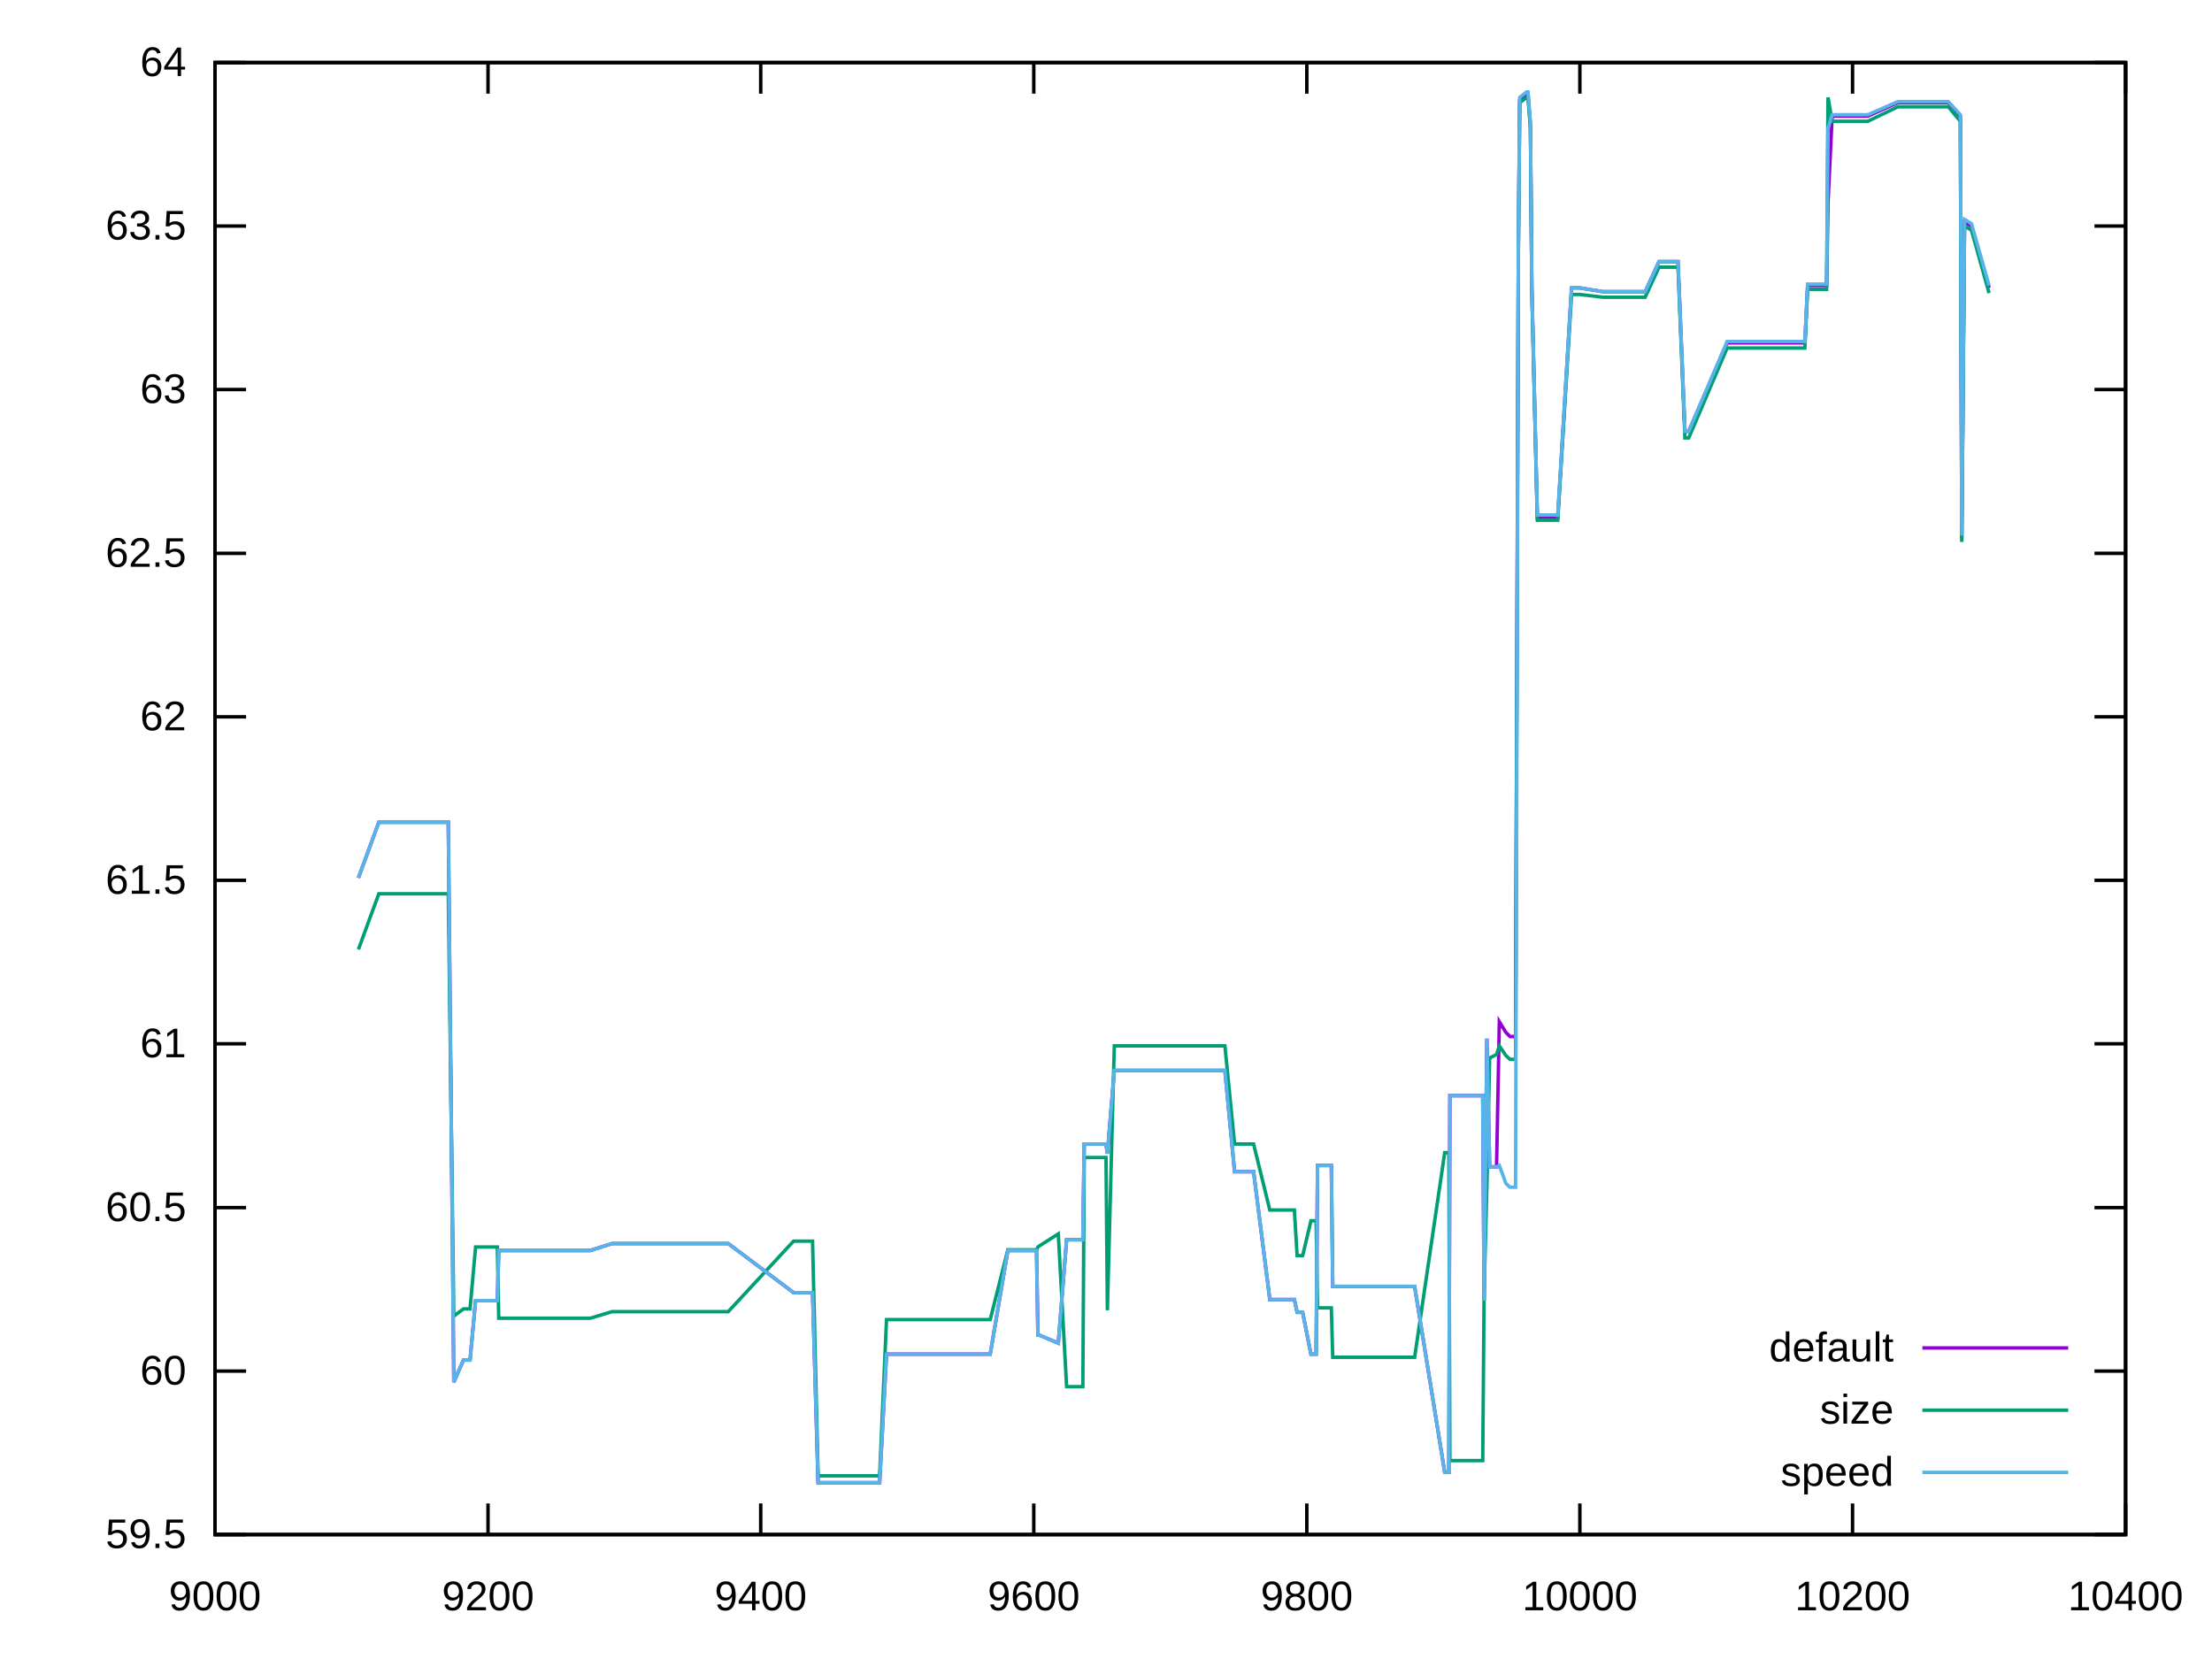
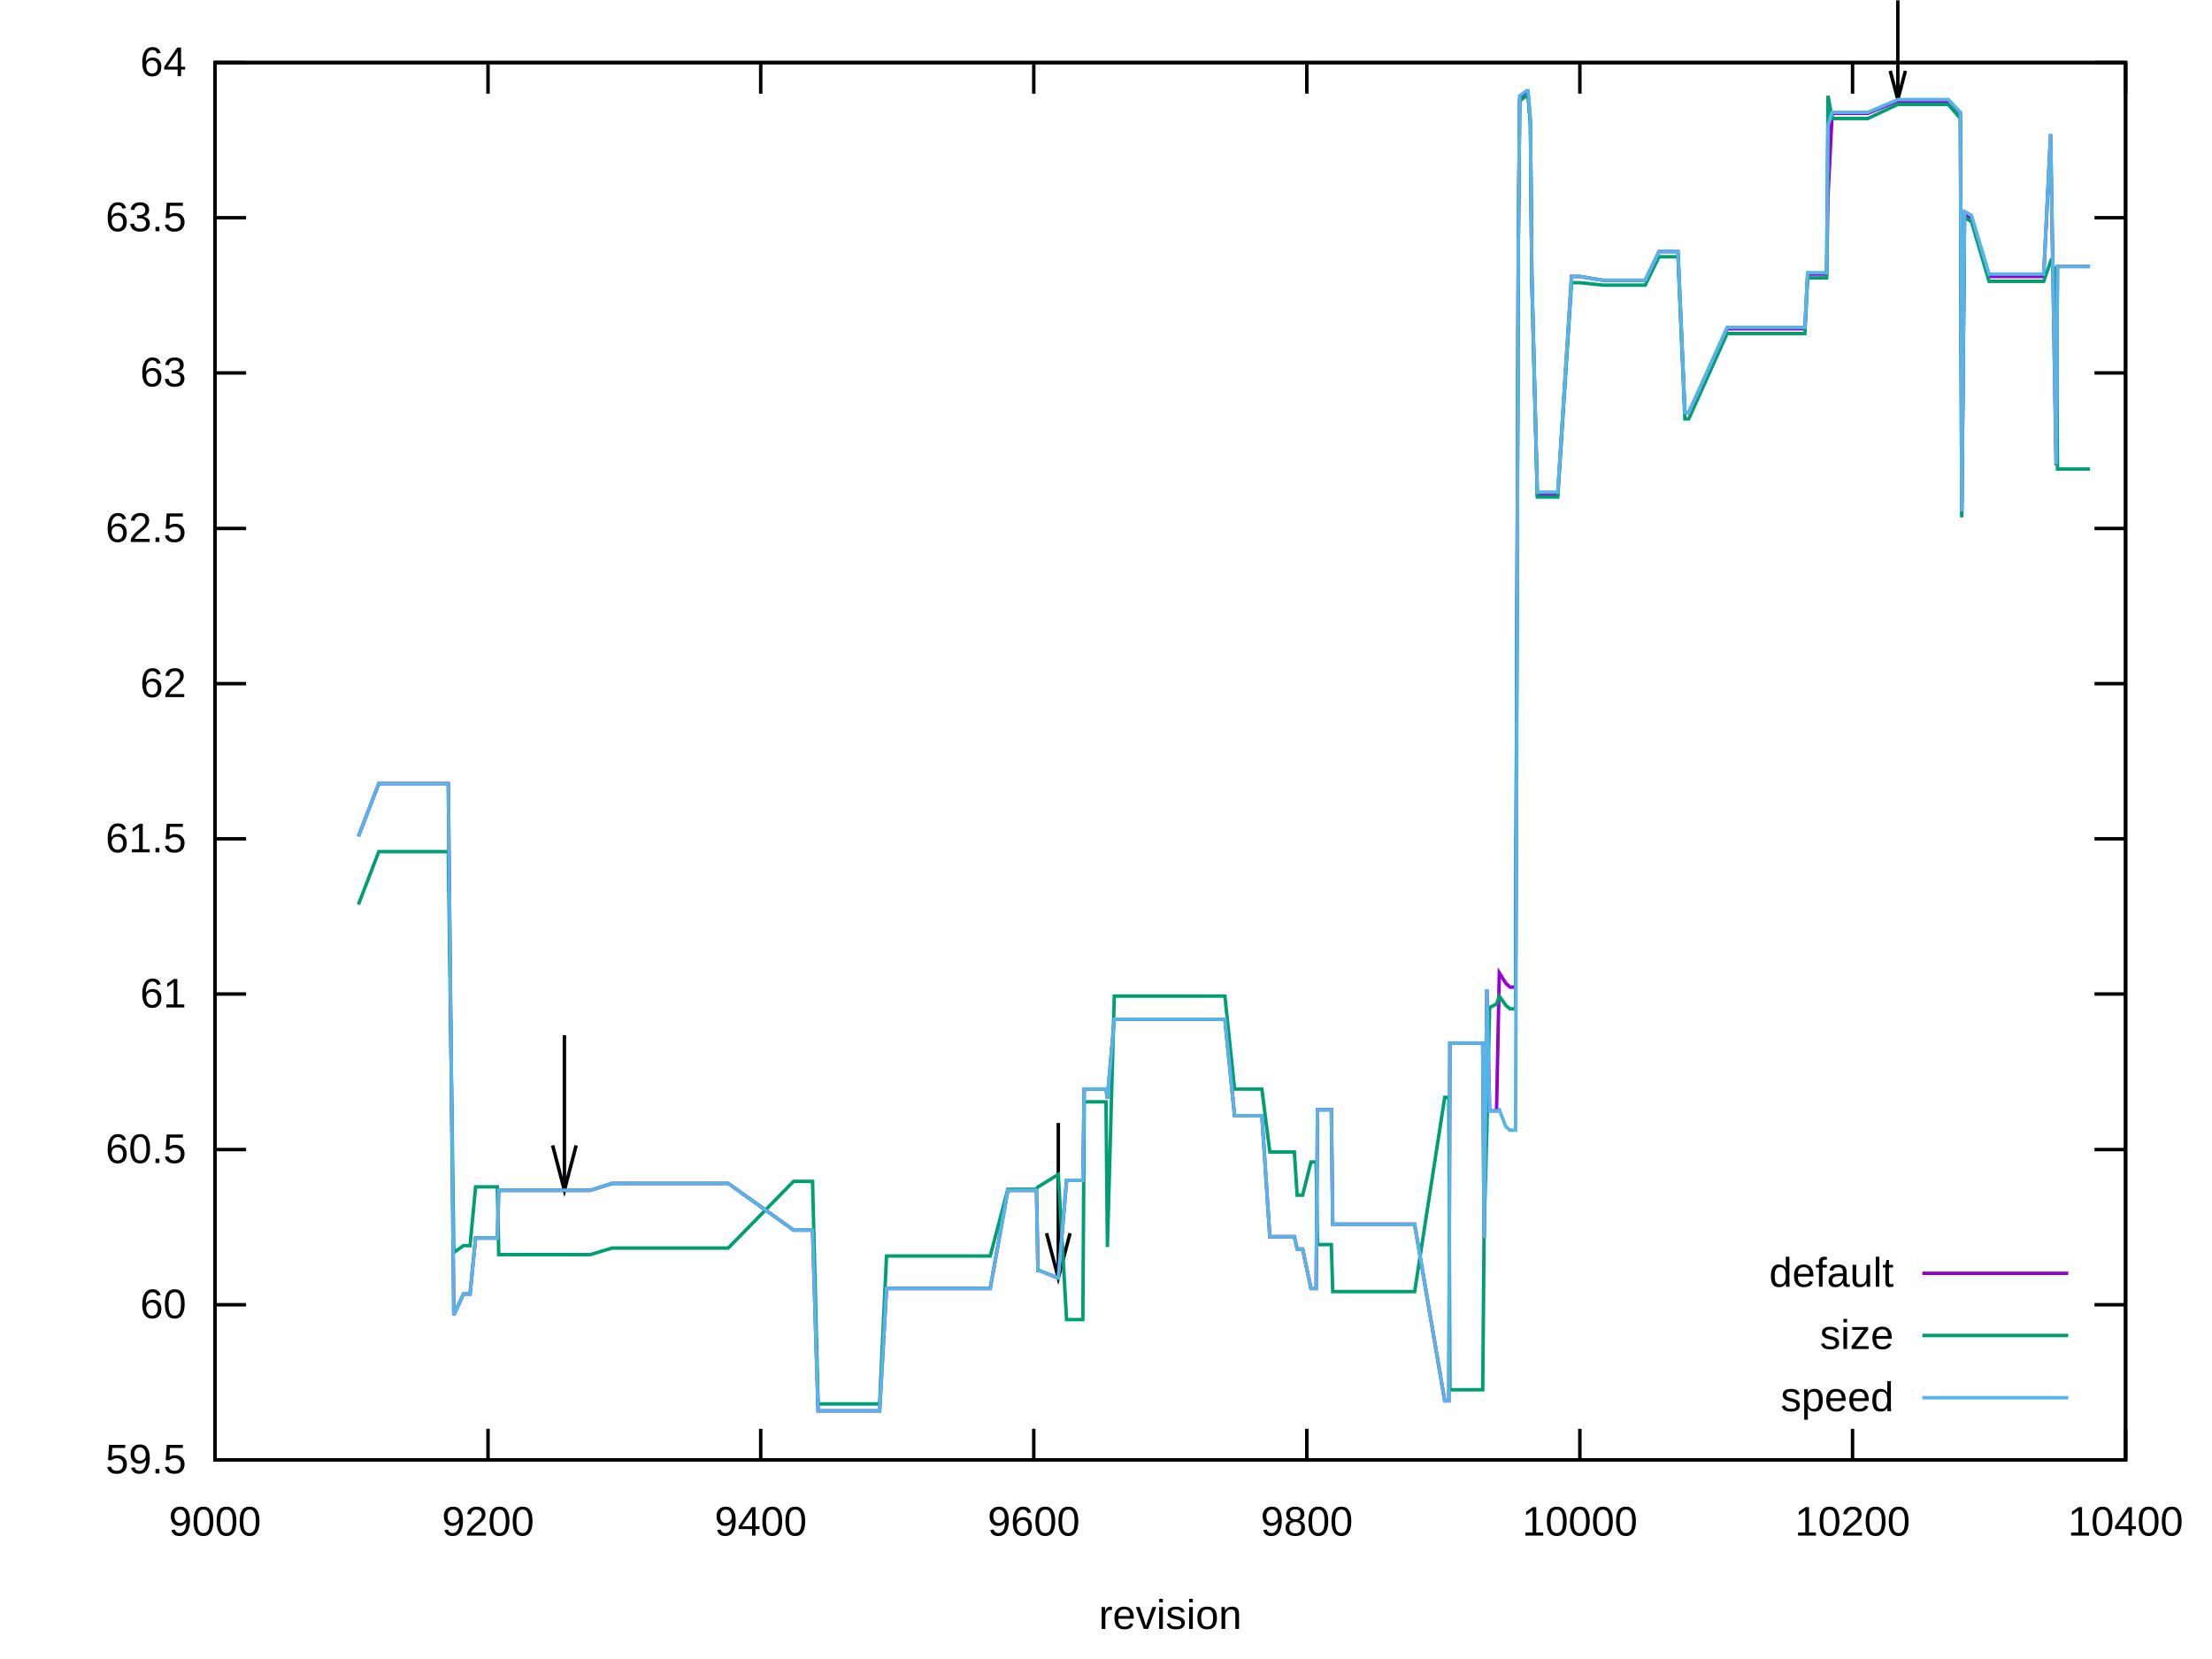
<svg xmlns="http://www.w3.org/2000/svg" xmlns:xlink="http://www.w3.org/1999/xlink" width="640" height="480" viewBox="0 0 640 480">
  <g id="gnuplot_canvas">
    <rect x="0" y="0" width="640" height="480" fill="none" />
    <defs>
      <circle id="gpDot" r="0.5" stroke-width="0.5" />
      <path id="gpPt0" stroke-width="0.222" stroke="currentColor" d="M-1,0 h2 M0,-1 v2" />
      <path id="gpPt1" stroke-width="0.222" stroke="currentColor" d="M-1,-1 L1,1 M1,-1 L-1,1" />
      <path id="gpPt2" stroke-width="0.222" stroke="currentColor" d="M-1,0 L1,0 M0,-1 L0,1 M-1,-1 L1,1 M-1,1 L1,-1" />
      <rect id="gpPt3" stroke-width="0.222" stroke="currentColor" x="-1" y="-1" width="2" height="2" />
      <rect id="gpPt4" stroke-width="0.222" stroke="currentColor" fill="currentColor" x="-1" y="-1" width="2" height="2" />
      <circle id="gpPt5" stroke-width="0.222" stroke="currentColor" cx="0" cy="0" r="1" />
      <use xlink:href="#gpPt5" id="gpPt6" fill="currentColor" stroke="none" />
      <path id="gpPt7" stroke-width="0.222" stroke="currentColor" d="M0,-1.33 L-1.33,0.67 L1.33,0.67 z" />
      <use xlink:href="#gpPt7" id="gpPt8" fill="currentColor" stroke="none" />
      <use xlink:href="#gpPt7" id="gpPt9" stroke="currentColor" transform="rotate(180)" />
      <use xlink:href="#gpPt9" id="gpPt10" fill="currentColor" stroke="none" />
      <use xlink:href="#gpPt3" id="gpPt11" stroke="currentColor" transform="rotate(45)" />
      <use xlink:href="#gpPt11" id="gpPt12" fill="currentColor" stroke="none" />
      <path id="gpPt13" stroke-width="0.222" stroke="currentColor" d="M0,1.330 L1.265,0.411 L0.782,-1.067 L-0.782,-1.076 L-1.265,0.411 z" />
      <use xlink:href="#gpPt13" id="gpPt14" fill="currentColor" stroke="none" />
      <filter id="textbox" filterUnits="objectBoundingBox" x="0" y="0" height="1" width="1">
        <feFlood flood-color="white" flood-opacity="1" result="bgnd" />
        <feComposite in="SourceGraphic" in2="bgnd" operator="atop" />
      </filter>
      <filter id="greybox" filterUnits="objectBoundingBox" x="0" y="0" height="1" width="1">
        <feFlood flood-color="lightgrey" flood-opacity="1" result="grey" />
        <feComposite in="SourceGraphic" in2="grey" operator="atop" />
      </filter>
    </defs>
    <g fill="none" color="white" stroke="currentColor" stroke-width="1.00" stroke-linecap="butt" stroke-linejoin="miter">
</g>
    <g fill="none" color="black" stroke="currentColor" stroke-width="1.00" stroke-linecap="butt" stroke-linejoin="miter">
-       <path stroke="black" d="M62.2,444.0 L71.2,444.0 M615.0,444.0 L606.0,444.0  " />
-       <g transform="translate(53.9,447.9)" stroke="none" fill="black" font-family="Arial" font-size="12.00" text-anchor="end">
+       <path stroke="black" d="M62.2,422.4 L71.2,422.4 M615.0,422.4 L606.0,422.4  " />
+       <g transform="translate(53.9,426.3)" stroke="none" fill="black" font-family="Arial" font-size="12.00" text-anchor="end">
        <text>
          <tspan font-family="Arial"> 59.5</tspan>
        </text>
      </g>
    </g>
    <g fill="none" color="black" stroke="currentColor" stroke-width="1.00" stroke-linecap="butt" stroke-linejoin="miter">
-       <path stroke="black" d="M62.2,396.7 L71.2,396.7 M615.0,396.7 L606.0,396.7  " />
-       <g transform="translate(53.9,400.6)" stroke="none" fill="black" font-family="Arial" font-size="12.00" text-anchor="end">
+       <path stroke="black" d="M62.2,377.5 L71.2,377.5 M615.0,377.5 L606.0,377.5  " />
+       <g transform="translate(53.9,381.4)" stroke="none" fill="black" font-family="Arial" font-size="12.00" text-anchor="end">
        <text>
          <tspan font-family="Arial"> 60</tspan>
        </text>
      </g>
    </g>
    <g fill="none" color="black" stroke="currentColor" stroke-width="1.00" stroke-linecap="butt" stroke-linejoin="miter">
-       <path stroke="black" d="M62.2,349.4 L71.2,349.4 M615.0,349.4 L606.0,349.4  " />
-       <g transform="translate(53.9,353.3)" stroke="none" fill="black" font-family="Arial" font-size="12.00" text-anchor="end">
+       <path stroke="black" d="M62.2,332.6 L71.2,332.6 M615.0,332.6 L606.0,332.6  " />
+       <g transform="translate(53.9,336.5)" stroke="none" fill="black" font-family="Arial" font-size="12.00" text-anchor="end">
        <text>
          <tspan font-family="Arial"> 60.5</tspan>
        </text>
      </g>
    </g>
    <g fill="none" color="black" stroke="currentColor" stroke-width="1.00" stroke-linecap="butt" stroke-linejoin="miter">
-       <path stroke="black" d="M62.2,302.0 L71.2,302.0 M615.0,302.0 L606.0,302.0  " />
-       <g transform="translate(53.9,305.9)" stroke="none" fill="black" font-family="Arial" font-size="12.00" text-anchor="end">
+       <path stroke="black" d="M62.2,287.6 L71.2,287.6 M615.0,287.6 L606.0,287.6  " />
+       <g transform="translate(53.9,291.5)" stroke="none" fill="black" font-family="Arial" font-size="12.00" text-anchor="end">
        <text>
          <tspan font-family="Arial"> 61</tspan>
        </text>
      </g>
    </g>
    <g fill="none" color="black" stroke="currentColor" stroke-width="1.00" stroke-linecap="butt" stroke-linejoin="miter">
-       <path stroke="black" d="M62.2,254.7 L71.2,254.7 M615.0,254.7 L606.0,254.7  " />
-       <g transform="translate(53.9,258.6)" stroke="none" fill="black" font-family="Arial" font-size="12.00" text-anchor="end">
+       <path stroke="black" d="M62.2,242.7 L71.2,242.7 M615.0,242.7 L606.0,242.7  " />
+       <g transform="translate(53.9,246.6)" stroke="none" fill="black" font-family="Arial" font-size="12.00" text-anchor="end">
        <text>
          <tspan font-family="Arial"> 61.5</tspan>
        </text>
      </g>
    </g>
    <g fill="none" color="black" stroke="currentColor" stroke-width="1.00" stroke-linecap="butt" stroke-linejoin="miter">
-       <path stroke="black" d="M62.2,207.4 L71.2,207.4 M615.0,207.4 L606.0,207.4  " />
-       <g transform="translate(53.9,211.3)" stroke="none" fill="black" font-family="Arial" font-size="12.00" text-anchor="end">
+       <path stroke="black" d="M62.2,197.8 L71.2,197.8 M615.0,197.8 L606.0,197.8  " />
+       <g transform="translate(53.9,201.7)" stroke="none" fill="black" font-family="Arial" font-size="12.00" text-anchor="end">
        <text>
          <tspan font-family="Arial"> 62</tspan>
        </text>
      </g>
    </g>
    <g fill="none" color="black" stroke="currentColor" stroke-width="1.00" stroke-linecap="butt" stroke-linejoin="miter">
-       <path stroke="black" d="M62.2,160.1 L71.2,160.1 M615.0,160.1 L606.0,160.1  " />
-       <g transform="translate(53.9,164.0)" stroke="none" fill="black" font-family="Arial" font-size="12.00" text-anchor="end">
+       <path stroke="black" d="M62.2,152.9 L71.2,152.9 M615.0,152.9 L606.0,152.9  " />
+       <g transform="translate(53.9,156.8)" stroke="none" fill="black" font-family="Arial" font-size="12.00" text-anchor="end">
        <text>
          <tspan font-family="Arial"> 62.5</tspan>
        </text>
      </g>
    </g>
    <g fill="none" color="black" stroke="currentColor" stroke-width="1.00" stroke-linecap="butt" stroke-linejoin="miter">
-       <path stroke="black" d="M62.2,112.7 L71.2,112.7 M615.0,112.7 L606.0,112.7  " />
-       <g transform="translate(53.9,116.6)" stroke="none" fill="black" font-family="Arial" font-size="12.00" text-anchor="end">
+       <path stroke="black" d="M62.2,107.9 L71.2,107.9 M615.0,107.9 L606.0,107.9  " />
+       <g transform="translate(53.9,111.8)" stroke="none" fill="black" font-family="Arial" font-size="12.00" text-anchor="end">
        <text>
          <tspan font-family="Arial"> 63</tspan>
        </text>
      </g>
    </g>
    <g fill="none" color="black" stroke="currentColor" stroke-width="1.00" stroke-linecap="butt" stroke-linejoin="miter">
-       <path stroke="black" d="M62.2,65.4 L71.2,65.4 M615.0,65.4 L606.0,65.4  " />
-       <g transform="translate(53.9,69.3)" stroke="none" fill="black" font-family="Arial" font-size="12.00" text-anchor="end">
+       <path stroke="black" d="M62.2,63.0 L71.2,63.0 M615.0,63.0 L606.0,63.0  " />
+       <g transform="translate(53.9,66.9)" stroke="none" fill="black" font-family="Arial" font-size="12.00" text-anchor="end">
        <text>
          <tspan font-family="Arial"> 63.5</tspan>
        </text>
      </g>
    </g>
    <g fill="none" color="black" stroke="currentColor" stroke-width="1.00" stroke-linecap="butt" stroke-linejoin="miter">
      <path stroke="black" d="M62.2,18.1 L71.2,18.1 M615.0,18.1 L606.0,18.1  " />
      <g transform="translate(53.9,22.0)" stroke="none" fill="black" font-family="Arial" font-size="12.00" text-anchor="end">
        <text>
          <tspan font-family="Arial"> 64</tspan>
        </text>
      </g>
    </g>
    <g fill="none" color="black" stroke="currentColor" stroke-width="1.00" stroke-linecap="butt" stroke-linejoin="miter">
-       <path stroke="black" d="M62.2,444.0 L62.2,435.0 M62.2,18.1 L62.2,27.1  " />
-       <g transform="translate(62.2,465.9)" stroke="none" fill="black" font-family="Arial" font-size="12.00" text-anchor="middle">
+       <path stroke="black" d="M62.2,422.4 L62.2,413.4 M62.2,18.1 L62.2,27.1  " />
+       <g transform="translate(62.2,444.3)" stroke="none" fill="black" font-family="Arial" font-size="12.00" text-anchor="middle">
        <text>
          <tspan font-family="Arial"> 9000</tspan>
        </text>
      </g>
    </g>
    <g fill="none" color="black" stroke="currentColor" stroke-width="1.00" stroke-linecap="butt" stroke-linejoin="miter">
-       <path stroke="black" d="M141.2,444.0 L141.2,435.0 M141.2,18.1 L141.2,27.1  " />
-       <g transform="translate(141.2,465.9)" stroke="none" fill="black" font-family="Arial" font-size="12.00" text-anchor="middle">
+       <path stroke="black" d="M141.2,422.4 L141.2,413.4 M141.2,18.1 L141.2,27.1  " />
+       <g transform="translate(141.2,444.3)" stroke="none" fill="black" font-family="Arial" font-size="12.00" text-anchor="middle">
        <text>
          <tspan font-family="Arial"> 9200</tspan>
        </text>
      </g>
    </g>
    <g fill="none" color="black" stroke="currentColor" stroke-width="1.00" stroke-linecap="butt" stroke-linejoin="miter">
-       <path stroke="black" d="M220.1,444.0 L220.1,435.0 M220.1,18.1 L220.1,27.1  " />
-       <g transform="translate(220.1,465.9)" stroke="none" fill="black" font-family="Arial" font-size="12.00" text-anchor="middle">
+       <path stroke="black" d="M220.1,422.4 L220.1,413.4 M220.1,18.1 L220.1,27.1  " />
+       <g transform="translate(220.1,444.3)" stroke="none" fill="black" font-family="Arial" font-size="12.00" text-anchor="middle">
        <text>
          <tspan font-family="Arial"> 9400</tspan>
        </text>
      </g>
    </g>
    <g fill="none" color="black" stroke="currentColor" stroke-width="1.00" stroke-linecap="butt" stroke-linejoin="miter">
-       <path stroke="black" d="M299.1,444.0 L299.1,435.0 M299.1,18.1 L299.1,27.1  " />
-       <g transform="translate(299.1,465.9)" stroke="none" fill="black" font-family="Arial" font-size="12.00" text-anchor="middle">
+       <path stroke="black" d="M299.1,422.4 L299.1,413.4 M299.1,18.1 L299.1,27.1  " />
+       <g transform="translate(299.1,444.3)" stroke="none" fill="black" font-family="Arial" font-size="12.00" text-anchor="middle">
        <text>
          <tspan font-family="Arial"> 9600</tspan>
        </text>
      </g>
    </g>
    <g fill="none" color="black" stroke="currentColor" stroke-width="1.00" stroke-linecap="butt" stroke-linejoin="miter">
-       <path stroke="black" d="M378.1,444.0 L378.1,435.0 M378.1,18.1 L378.1,27.1  " />
-       <g transform="translate(378.1,465.9)" stroke="none" fill="black" font-family="Arial" font-size="12.00" text-anchor="middle">
+       <path stroke="black" d="M378.1,422.4 L378.1,413.4 M378.1,18.1 L378.1,27.1  " />
+       <g transform="translate(378.1,444.3)" stroke="none" fill="black" font-family="Arial" font-size="12.00" text-anchor="middle">
        <text>
          <tspan font-family="Arial"> 9800</tspan>
        </text>
      </g>
    </g>
    <g fill="none" color="black" stroke="currentColor" stroke-width="1.00" stroke-linecap="butt" stroke-linejoin="miter">
-       <path stroke="black" d="M457.1,444.0 L457.1,435.0 M457.1,18.1 L457.1,27.1  " />
-       <g transform="translate(457.1,465.9)" stroke="none" fill="black" font-family="Arial" font-size="12.00" text-anchor="middle">
+       <path stroke="black" d="M457.1,422.4 L457.1,413.4 M457.1,18.1 L457.1,27.1  " />
+       <g transform="translate(457.1,444.3)" stroke="none" fill="black" font-family="Arial" font-size="12.00" text-anchor="middle">
        <text>
          <tspan font-family="Arial"> 10000</tspan>
        </text>
      </g>
    </g>
    <g fill="none" color="black" stroke="currentColor" stroke-width="1.00" stroke-linecap="butt" stroke-linejoin="miter">
-       <path stroke="black" d="M536.0,444.0 L536.0,435.0 M536.0,18.1 L536.0,27.1  " />
-       <g transform="translate(536.0,465.9)" stroke="none" fill="black" font-family="Arial" font-size="12.00" text-anchor="middle">
+       <path stroke="black" d="M536.0,422.4 L536.0,413.4 M536.0,18.1 L536.0,27.1  " />
+       <g transform="translate(536.0,444.3)" stroke="none" fill="black" font-family="Arial" font-size="12.00" text-anchor="middle">
        <text>
          <tspan font-family="Arial"> 10200</tspan>
        </text>
      </g>
    </g>
    <g fill="none" color="black" stroke="currentColor" stroke-width="1.00" stroke-linecap="butt" stroke-linejoin="miter">
-       <path stroke="black" d="M615.0,444.0 L615.0,435.0 M615.0,18.1 L615.0,27.1  " />
-       <g transform="translate(615.0,465.9)" stroke="none" fill="black" font-family="Arial" font-size="12.00" text-anchor="middle">
+       <path stroke="black" d="M615.0,422.4 L615.0,413.4 M615.0,18.1 L615.0,27.1  " />
+       <g transform="translate(615.0,444.3)" stroke="none" fill="black" font-family="Arial" font-size="12.00" text-anchor="middle">
        <text>
          <tspan font-family="Arial"> 10400</tspan>
        </text>
      </g>
    </g>
    <g fill="none" color="black" stroke="currentColor" stroke-width="1.00" stroke-linecap="butt" stroke-linejoin="miter">
</g>
    <g fill="none" color="black" stroke="currentColor" stroke-width="1.00" stroke-linecap="butt" stroke-linejoin="miter">
-       <path stroke="black" d="M62.2,18.1 L62.2,444.0 L615.0,444.0 L615.0,18.1 L62.2,18.1 Z  " />
+       <path stroke="black" d="M62.2,18.1 L62.2,422.4 L615.0,422.4 L615.0,18.1 L62.2,18.1 Z  " />
+       <path stroke="black" d="M159.9,331.4 L163.3,344.4 L166.7,331.4 M163.3,299.5 L163.3,344.4 M302.8,356.8 L306.2,369.8 L309.6,356.8   M306.2,324.9 L306.2,369.8 M546.9,20.5 L549.1,28.8 L551.3,20.5 M549.1,0.1 L549.1,28.8  " />
+     </g>
+     <g fill="none" color="black" stroke="currentColor" stroke-width="1.00" stroke-linecap="butt" stroke-linejoin="miter">
+       <g transform="translate(338.6,471.3)" stroke="none" fill="black" font-family="Arial" font-size="12.00" text-anchor="middle">
+         <text>
+           <tspan font-family="Arial">revision</tspan>
+         </text>
+       </g>
    </g>
    <g fill="none" color="black" stroke="currentColor" stroke-width="1.00" stroke-linecap="butt" stroke-linejoin="miter">
</g>
    <g id="gnuplot_plot_1">
      <g fill="none" color="black" stroke="currentColor" stroke-width="1.00" stroke-linecap="butt" stroke-linejoin="miter">
-         <g transform="translate(547.9,393.9)" stroke="none" fill="black" font-family="Arial" font-size="12.00" text-anchor="end">
+         <g transform="translate(547.9,372.3)" stroke="none" fill="black" font-family="Arial" font-size="12.00" text-anchor="end">
          <text>
            <tspan font-family="Arial">default</tspan>
          </text>
        </g>
      </g>
      <g fill="none" color="black" stroke="currentColor" stroke-width="1.00" stroke-linecap="butt" stroke-linejoin="miter">
-         <path stroke="rgb(148,   0, 211)" d="M556.2,390.0 L598.4,390.0 M103.7,254.0 L109.6,237.9 L111.2,237.9 L112.3,237.9 L116.7,237.9 L124.2,237.9   L129.7,237.9 L131.3,399.9 L134.1,393.5 L136.0,393.5 L137.6,376.3 L138.4,376.3 L143.9,376.3 L144.3,361.8   L148.3,361.8 L154.2,361.8 L163.3,361.8 L170.8,361.8 L177.1,359.8 L183.4,359.8 L185.0,359.8 L188.2,359.8   L202.0,359.8 L210.7,359.8 L229.6,374.0 L235.1,374.0 L236.7,429.0 L237.9,429.0 L240.7,429.0 L244.2,429.0   L250.9,429.0 L254.5,429.0 L256.5,391.8 L256.9,391.8 L258.8,391.8 L267.9,391.8 L275.4,391.8 L279.4,391.8   L286.5,391.8 L291.6,361.8 L294.8,361.8 L297.5,361.8 L299.5,361.8 L299.9,361.8 L300.3,386.3 L300.7,386.3   L306.2,388.6 L308.6,358.7 L311.7,358.7 L312.9,358.7 L313.3,358.7 L313.7,331.0 L314.1,331.0 L314.9,331.0   L316.9,331.0 L317.3,331.0 L318.5,331.0 L319.3,331.0 L320.0,331.0 L320.4,333.8 L322.4,309.7 L323.6,309.7   L324.4,309.7 L324.8,309.7 L325.2,309.7 L330.3,309.7 L341.4,309.7 L350.4,309.7 L354.4,309.7 L357.2,339.0   L358.7,339.0 L362.7,339.0 L367.4,376.0 L371.8,376.0 L374.1,376.0 L374.5,376.0 L375.3,379.7 L376.9,379.7   L379.3,391.8 L380.8,391.8 L381.2,337.2 L384.0,337.2 L385.2,337.2 L385.6,372.2 L386.0,372.2 L389.9,372.2   L390.7,372.2 L392.3,372.2 L409.3,372.2 L418.0,426.0 L419.2,426.0 L419.5,317.0 L425.1,317.0 L427.8,317.0   L428.6,317.0 L429.0,317.0 L429.4,376.3 L430.2,300.5 L431.0,337.6 L433.0,337.6 L433.8,295.6 L435.7,298.7   L436.9,299.9 L438.5,299.9 L439.3,73.1 L439.7,29.0 L441.7,27.5 L442.1,27.5 L442.8,36.3 L443.2,83.3   L444.8,149.8 L447.6,149.8 L450.7,149.8 L454.7,83.3 L455.9,83.3 L457.1,83.3 L463.8,84.4 L476.0,84.4   L480.0,75.7 L484.3,75.7 L485.5,75.7 L487.5,124.8 L488.6,124.8 L499.7,99.2 L506.0,99.2 L515.1,99.2   L521.4,99.2 L522.2,99.2 L523.0,82.6 L525.8,82.6 L528.5,82.6 L528.9,58.6 L530.1,33.6 L532.9,33.6   L539.6,33.6 L540.4,33.6 L549.1,29.7 L550.6,29.7 L551.8,29.7 L563.7,29.7 L567.2,33.6 L567.6,155.7   L568.4,64.3 L570.4,65.4 L575.5,83.3  " />
+         <path stroke="rgb(148,   0, 211)" d="M556.2,368.4 L598.4,368.4 M103.7,242.0 L109.6,226.7 L111.2,226.7 L112.3,226.7 L116.7,226.7 L124.2,226.7   L129.7,226.7 L131.3,380.5 L134.1,374.4 L136.0,374.4 L137.6,358.2 L138.4,358.2 L143.9,358.2 L144.3,344.4   L148.3,344.4 L154.2,344.4 L163.3,344.4 L170.8,344.4 L177.1,342.4 L183.4,342.4 L185.0,342.4 L188.2,342.4   L202.0,342.4 L210.7,342.4 L229.6,355.9 L235.1,355.9 L236.7,408.2 L237.9,408.2 L240.7,408.2 L244.2,408.2   L250.9,408.2 L254.5,408.2 L256.5,372.8 L256.9,372.8 L258.8,372.8 L267.9,372.8 L275.4,372.8 L279.4,372.8   L286.5,372.8 L291.6,344.4 L294.8,344.4 L297.5,344.4 L299.5,344.4 L299.9,344.4 L300.3,367.6 L300.7,367.6   L306.2,369.8 L308.6,341.5 L311.7,341.5 L312.9,341.5 L313.3,341.5 L313.7,315.1 L314.1,315.1 L314.9,315.1   L316.9,315.1 L317.3,315.1 L318.5,315.1 L319.3,315.1 L320.0,315.1 L320.4,317.8 L322.4,294.9 L323.6,294.9   L324.4,294.9 L324.8,294.9 L325.2,294.9 L330.3,294.9 L341.4,294.9 L350.4,294.9 L354.4,294.9 L357.2,322.8   L358.7,322.8 L362.7,322.8 L363.9,322.8 L364.3,322.8 L364.7,322.8 L365.1,322.8 L367.4,357.8 L371.8,357.8   L374.1,357.8 L374.5,357.8 L375.3,361.4 L376.9,361.4 L379.3,372.8 L380.8,372.8 L381.2,321.1 L384.0,321.1   L385.2,321.1 L385.6,354.2 L386.0,354.2 L389.9,354.2 L390.7,354.2 L392.3,354.2 L409.3,354.2 L418.0,405.3   L419.2,405.3 L419.5,301.8 L425.1,301.8 L427.8,301.8 L428.6,301.8 L429.0,301.8 L429.4,358.2 L430.2,286.2   L431.0,321.4 L433.0,321.4 L433.8,281.5 L435.7,284.5 L436.9,285.6 L438.5,285.6 L439.3,70.3 L439.7,28.4   L441.7,27.0 L442.1,27.0 L442.8,35.4 L443.2,80.0 L444.8,143.1 L447.6,143.1 L450.7,143.1 L454.7,80.0   L455.9,80.0 L457.1,80.0 L463.8,81.1 L476.0,81.1 L480.0,72.8 L484.3,72.8 L485.5,72.8 L487.5,119.4   L488.6,119.4 L499.7,95.1 L506.0,95.1 L515.1,95.1 L521.4,95.1 L522.2,95.1 L523.0,79.3 L525.8,79.3   L528.5,79.3 L528.9,56.6 L530.1,32.8 L532.9,32.8 L539.6,32.8 L540.4,32.8 L549.1,29.2 L550.6,29.2   L551.8,29.2 L563.7,29.2 L567.2,32.8 L567.6,148.7 L568.4,61.9 L570.4,63.0 L575.5,80.0 L577.5,80.0   L579.5,80.0 L581.0,80.0 L591.3,80.0 L593.3,39.0 L594.9,134.6 L595.3,77.1 L601.6,77.1 L602.0,77.1   L604.7,77.1  " />
      </g>
    </g>
    <g id="gnuplot_plot_2">
      <g fill="none" color="black" stroke="currentColor" stroke-width="1.00" stroke-linecap="butt" stroke-linejoin="miter">
-         <g transform="translate(547.9,411.9)" stroke="none" fill="black" font-family="Arial" font-size="12.00" text-anchor="end">
+         <g transform="translate(547.9,390.3)" stroke="none" fill="black" font-family="Arial" font-size="12.00" text-anchor="end">
          <text>
            <tspan font-family="Arial">size</tspan>
          </text>
        </g>
      </g>
      <g fill="none" color="black" stroke="currentColor" stroke-width="1.00" stroke-linecap="butt" stroke-linejoin="miter">
-         <path stroke="rgb(  0, 158, 115)" d="M556.2,408.0 L598.4,408.0 M103.7,274.7 L109.6,258.6 L111.2,258.6 L112.3,258.6 L116.7,258.6 L124.2,258.6   L129.7,258.6 L131.3,380.8 L134.1,378.7 L136.0,378.7 L137.6,360.8 L138.4,360.8 L143.9,360.8 L144.3,381.4   L148.3,381.4 L154.2,381.4 L163.3,381.4 L170.8,381.4 L177.1,379.5 L183.4,379.5 L185.0,379.5 L188.2,379.5   L202.0,379.5 L210.7,379.5 L229.6,359.1 L235.1,359.1 L236.7,427.0 L237.9,427.0 L240.7,427.0 L244.2,427.0   L250.9,427.0 L254.5,427.0 L256.5,381.8 L256.9,381.8 L258.8,381.8 L267.9,381.8 L275.4,381.8 L279.4,381.8   L286.5,381.8 L291.6,361.6 L294.8,361.6 L297.5,361.6 L299.5,361.6 L299.9,361.6 L300.3,360.8 L300.7,360.5   L306.2,357.0 L308.6,401.2 L311.7,401.2 L312.9,401.2 L313.3,401.2 L313.7,334.9 L314.1,334.9 L314.9,334.9   L316.9,334.9 L317.3,334.9 L318.5,334.9 L319.3,334.9 L320.0,334.9 L320.4,379.1 L322.4,302.6 L323.6,302.6   L324.4,302.6 L324.8,302.6 L325.2,302.6 L330.3,302.6 L341.4,302.6 L350.4,302.6 L354.4,302.6 L357.2,331.0   L358.7,331.0 L362.7,331.0 L367.4,350.1 L371.8,350.1 L374.1,350.1 L374.5,350.1 L375.3,363.3 L376.9,363.3   L379.3,353.2 L380.8,353.2 L381.2,378.4 L384.0,378.4 L385.2,378.4 L385.6,392.7 L386.0,392.7 L389.9,392.7   L390.7,392.7 L392.3,392.7 L409.3,392.7 L418.0,333.5 L419.2,333.5 L419.5,422.6 L425.1,422.6 L427.8,422.6   L428.6,422.6 L429.0,422.6 L429.4,373.6 L430.2,343.5 L431.0,306.1 L433.0,305.1 L433.8,302.6 L435.7,305.4   L436.9,306.5 L438.5,306.5 L439.3,74.6 L439.7,29.7 L441.7,28.2 L442.1,28.2 L442.8,37.1 L443.2,84.1   L444.8,150.5 L447.6,150.5 L450.7,150.5 L454.7,85.2 L455.9,85.2 L457.1,85.2 L463.8,86.0 L476.0,86.0   L480.0,77.3 L484.3,77.3 L485.5,77.3 L487.5,126.7 L488.6,126.7 L499.7,100.7 L506.0,100.7 L515.1,100.7   L521.4,100.7 L522.2,100.7 L523.0,83.7 L525.8,83.7 L528.5,83.7 L528.9,28.2 L530.1,35.1 L532.9,35.1   L539.6,35.1 L540.4,35.1 L549.1,30.9 L550.6,30.9 L551.8,30.9 L563.7,30.9 L567.2,35.1 L567.6,156.8   L568.4,65.4 L570.4,66.6 L575.5,84.8  " />
+         <path stroke="rgb(  0, 158, 115)" d="M556.2,386.4 L598.4,386.4 M103.7,261.7 L109.6,246.4 L111.2,246.4 L112.3,246.4 L116.7,246.4 L124.2,246.4   L129.7,246.4 L131.3,362.4 L134.1,360.4 L136.0,360.4 L137.6,343.4 L138.4,343.4 L143.9,343.4 L144.3,363.0   L148.3,363.0 L154.2,363.0 L163.3,363.0 L170.8,363.0 L177.1,361.1 L183.4,361.1 L185.0,361.1 L188.2,361.1   L202.0,361.1 L210.7,361.1 L229.6,341.8 L235.1,341.8 L236.7,406.2 L237.9,406.2 L240.7,406.2 L244.2,406.2   L250.9,406.2 L254.5,406.2 L256.5,363.4 L256.9,363.4 L258.8,363.4 L267.9,363.4 L275.4,363.4 L279.4,363.4   L286.5,363.4 L291.6,344.1 L294.8,344.1 L297.5,344.1 L299.5,344.1 L299.9,344.1 L300.3,343.4 L300.7,343.2   L306.2,339.8 L308.6,381.8 L311.7,381.8 L312.9,381.8 L313.3,381.8 L313.7,318.8 L314.1,318.8 L314.9,318.8   L316.9,318.8 L317.3,318.8 L318.5,318.8 L319.3,318.8 L320.0,318.8 L320.4,360.8 L322.4,288.2 L323.6,288.2   L324.4,288.2 L324.8,288.2 L325.2,288.2 L330.3,288.2 L341.4,288.2 L350.4,288.2 L354.4,288.2 L357.2,315.1   L358.7,315.1 L362.7,315.1 L363.9,315.1 L364.3,315.1 L364.7,315.1 L365.1,315.1 L367.4,333.3 L371.8,333.3   L374.1,333.3 L374.5,333.3 L375.3,345.8 L376.9,345.8 L379.3,336.2 L380.8,336.2 L381.2,360.1 L384.0,360.1   L385.2,360.1 L385.6,373.7 L386.0,373.7 L389.9,373.7 L390.7,373.7 L392.3,373.7 L409.3,373.7 L418.0,317.5   L419.2,317.5 L419.5,402.1 L425.1,402.1 L427.8,402.1 L428.6,402.1 L429.0,402.1 L429.4,355.6 L430.2,327.0   L431.0,291.5 L433.0,290.5 L433.8,288.2 L435.7,290.9 L436.9,291.9 L438.5,291.9 L439.3,71.7 L439.7,29.2   L441.7,27.7 L442.1,27.7 L442.8,36.2 L443.2,80.7 L444.8,143.8 L447.6,143.8 L450.7,143.8 L454.7,81.8   L455.9,81.8 L457.1,81.8 L463.8,82.5 L476.0,82.5 L480.0,74.3 L484.3,74.3 L485.5,74.3 L487.5,121.2   L488.6,121.2 L499.7,96.5 L506.0,96.5 L515.1,96.5 L521.4,96.5 L522.2,96.5 L523.0,80.4 L525.8,80.4   L528.5,80.4 L528.9,27.7 L530.1,34.3 L532.9,34.3 L539.6,34.3 L540.4,34.3 L549.1,30.2 L550.6,30.2   L551.8,30.2 L563.7,30.2 L567.2,34.3 L567.6,149.7 L568.4,63.0 L570.4,64.1 L575.5,81.4 L577.5,81.4   L579.5,81.4 L581.0,81.4 L591.3,81.4 L593.3,75.7 L594.9,78.6 L595.3,135.7 L601.6,135.7 L602.0,135.7   L604.7,135.7  " />
      </g>
    </g>
    <g id="gnuplot_plot_3">
      <g fill="none" color="black" stroke="currentColor" stroke-width="1.00" stroke-linecap="butt" stroke-linejoin="miter">
-         <g transform="translate(547.9,429.9)" stroke="none" fill="black" font-family="Arial" font-size="12.00" text-anchor="end">
+         <g transform="translate(547.9,408.3)" stroke="none" fill="black" font-family="Arial" font-size="12.00" text-anchor="end">
          <text>
            <tspan font-family="Arial">speed</tspan>
          </text>
        </g>
      </g>
      <g fill="none" color="black" stroke="currentColor" stroke-width="1.00" stroke-linecap="butt" stroke-linejoin="miter">
-         <path stroke="rgb( 86, 180, 233)" d="M556.2,426.0 L598.4,426.0 M103.7,254.0 L109.6,237.9 L111.2,237.9 L112.3,237.9 L116.7,237.9 L124.2,237.9   L129.7,237.9 L131.3,399.9 L134.1,393.5 L136.0,393.5 L137.6,376.3 L138.4,376.3 L143.9,376.3 L144.3,361.8   L148.3,361.8 L154.2,361.8 L163.3,361.8 L170.8,361.8 L177.1,359.8 L183.4,359.8 L185.0,359.8 L188.2,359.8   L202.0,359.8 L210.7,359.8 L229.6,374.0 L235.1,374.0 L236.7,429.0 L237.9,429.0 L240.7,429.0 L244.2,429.0   L250.9,429.0 L254.5,429.0 L256.5,391.8 L256.9,391.8 L258.8,391.8 L267.9,391.8 L275.4,391.8 L279.4,391.8   L286.5,391.8 L291.6,361.8 L294.8,361.8 L297.5,361.8 L299.5,361.8 L299.9,361.8 L300.3,386.3 L300.7,386.3   L306.2,388.6 L308.6,358.7 L311.7,358.7 L312.9,358.7 L313.3,358.7 L313.7,331.0 L314.1,331.0 L314.9,331.0   L316.9,331.0 L317.3,331.0 L318.5,331.0 L319.3,331.0 L320.0,331.0 L320.4,333.8 L322.4,309.7 L323.6,309.7   L324.4,309.7 L324.8,309.7 L325.2,309.7 L330.3,309.7 L341.4,309.7 L350.4,309.7 L354.4,309.7 L357.2,339.0   L358.7,339.0 L362.7,339.0 L367.4,376.0 L371.8,376.0 L374.1,376.0 L374.5,376.0 L375.3,379.7 L376.9,379.7   L379.3,391.8 L380.8,391.8 L381.2,337.2 L384.0,337.2 L385.2,337.2 L385.6,372.2 L386.0,372.2 L389.9,372.2   L390.7,372.2 L392.3,372.2 L409.3,372.2 L418.0,426.0 L419.2,426.0 L419.5,317.0 L425.1,317.0 L427.8,317.0   L428.6,317.0 L429.0,317.0 L429.4,376.3 L430.2,300.5 L431.0,337.6 L433.0,337.6 L433.8,337.2 L435.7,342.4   L436.9,343.5 L438.5,343.5 L439.3,73.1 L439.7,28.2 L441.7,26.6 L442.1,26.6 L442.8,35.5 L443.2,82.6   L444.8,149.0 L447.6,149.0 L450.7,149.0 L454.7,83.3 L455.9,83.3 L457.1,83.3 L463.8,84.4 L476.0,84.4   L480.0,75.7 L484.3,75.7 L485.5,75.7 L487.5,124.8 L488.6,124.8 L499.7,98.8 L506.0,98.8 L515.1,98.8   L521.4,98.8 L522.2,98.8 L523.0,82.2 L525.8,82.2 L528.5,82.2 L528.9,37.1 L530.1,33.2 L532.9,33.2   L539.6,33.2 L540.4,33.2 L549.1,29.4 L550.6,29.4 L551.8,29.4 L563.7,29.4 L567.2,33.2 L567.6,155.0   L568.4,63.5 L570.4,64.7 L575.5,82.6  " />
+         <path stroke="rgb( 86, 180, 233)" d="M556.2,404.4 L598.4,404.4 M103.7,242.0 L109.6,226.7 L111.2,226.7 L112.3,226.7 L116.7,226.7 L124.2,226.7   L129.7,226.7 L131.3,380.5 L134.1,374.4 L136.0,374.4 L137.6,358.2 L138.4,358.2 L143.9,358.2 L144.3,344.4   L148.3,344.4 L154.2,344.4 L163.3,344.4 L170.8,344.4 L177.1,342.4 L183.4,342.4 L185.0,342.4 L188.2,342.4   L202.0,342.4 L210.7,342.4 L229.6,355.9 L235.1,355.9 L236.7,408.2 L237.9,408.2 L240.7,408.2 L244.2,408.2   L250.9,408.2 L254.5,408.2 L256.5,372.8 L256.9,372.8 L258.8,372.8 L267.9,372.8 L275.4,372.8 L279.4,372.8   L286.5,372.8 L291.6,344.4 L294.8,344.4 L297.5,344.4 L299.5,344.4 L299.9,344.4 L300.3,367.6 L300.7,367.6   L306.2,369.8 L308.6,341.5 L311.7,341.5 L312.9,341.5 L313.3,341.5 L313.7,315.1 L314.1,315.1 L314.9,315.1   L316.9,315.1 L317.3,315.1 L318.5,315.1 L319.3,315.1 L320.0,315.1 L320.4,317.8 L322.4,294.9 L323.6,294.9   L324.4,294.9 L324.8,294.9 L325.2,294.9 L330.3,294.9 L341.4,294.9 L350.4,294.9 L354.4,294.9 L357.2,322.8   L358.7,322.8 L362.7,322.8 L363.9,322.8 L364.3,322.8 L364.7,322.8 L365.1,322.8 L367.4,357.8 L371.8,357.8   L374.1,357.8 L374.5,357.8 L375.3,361.4 L376.9,361.4 L379.3,372.8 L380.8,372.8 L381.2,321.1 L384.0,321.1   L385.2,321.1 L385.6,354.2 L386.0,354.2 L389.9,354.2 L390.7,354.2 L392.3,354.2 L409.3,354.2 L418.0,405.3   L419.2,405.3 L419.5,301.8 L425.1,301.8 L427.8,301.8 L428.6,301.8 L429.0,301.8 L429.4,358.2 L430.2,286.2   L431.0,321.4 L433.0,321.4 L433.8,321.1 L435.7,326.0 L436.9,327.0 L438.5,327.0 L439.3,70.3 L439.7,27.7   L441.7,26.2 L442.1,26.2 L442.8,34.6 L443.2,79.3 L444.8,142.4 L447.6,142.4 L450.7,142.4 L454.7,80.0   L455.9,80.0 L457.1,80.0 L463.8,81.1 L476.0,81.1 L480.0,72.8 L484.3,72.8 L485.5,72.8 L487.5,119.4   L488.6,119.4 L499.7,94.7 L506.0,94.7 L515.1,94.7 L521.4,94.7 L522.2,94.7 L523.0,78.9 L525.8,78.9   L528.5,78.9 L528.9,36.2 L530.1,32.5 L532.9,32.5 L539.6,32.5 L540.4,32.5 L549.1,28.8 L550.6,28.8   L551.8,28.8 L563.7,28.8 L567.2,32.5 L567.6,148.0 L568.4,61.2 L570.4,62.3 L575.5,79.3 L577.5,79.3   L579.5,79.3 L581.0,79.3 L591.3,79.3 L593.3,38.7 L594.9,134.3 L595.3,77.1 L601.6,77.1 L602.0,77.1   L604.7,77.1  " />
      </g>
    </g>
    <g fill="none" color="white" stroke="rgb( 86, 180, 233)" stroke-width="2.00" stroke-linecap="butt" stroke-linejoin="miter">
</g>
    <g fill="none" color="black" stroke="currentColor" stroke-width="2.00" stroke-linecap="butt" stroke-linejoin="miter">
</g>
    <g fill="none" color="black" stroke="black" stroke-width="1.00" stroke-linecap="butt" stroke-linejoin="miter">
</g>
    <g fill="none" color="black" stroke="currentColor" stroke-width="1.00" stroke-linecap="butt" stroke-linejoin="miter">
-       <path stroke="black" d="M62.2,18.1 L62.2,444.0 L615.0,444.0 L615.0,18.1 L62.2,18.1 Z  " />
+       <path stroke="black" d="M62.2,18.1 L62.2,422.4 L615.0,422.4 L615.0,18.1 L62.2,18.1 Z  " />
    </g>
    <g fill="none" color="black" stroke="currentColor" stroke-width="1.00" stroke-linecap="butt" stroke-linejoin="miter">
</g>
  </g>
</svg>
